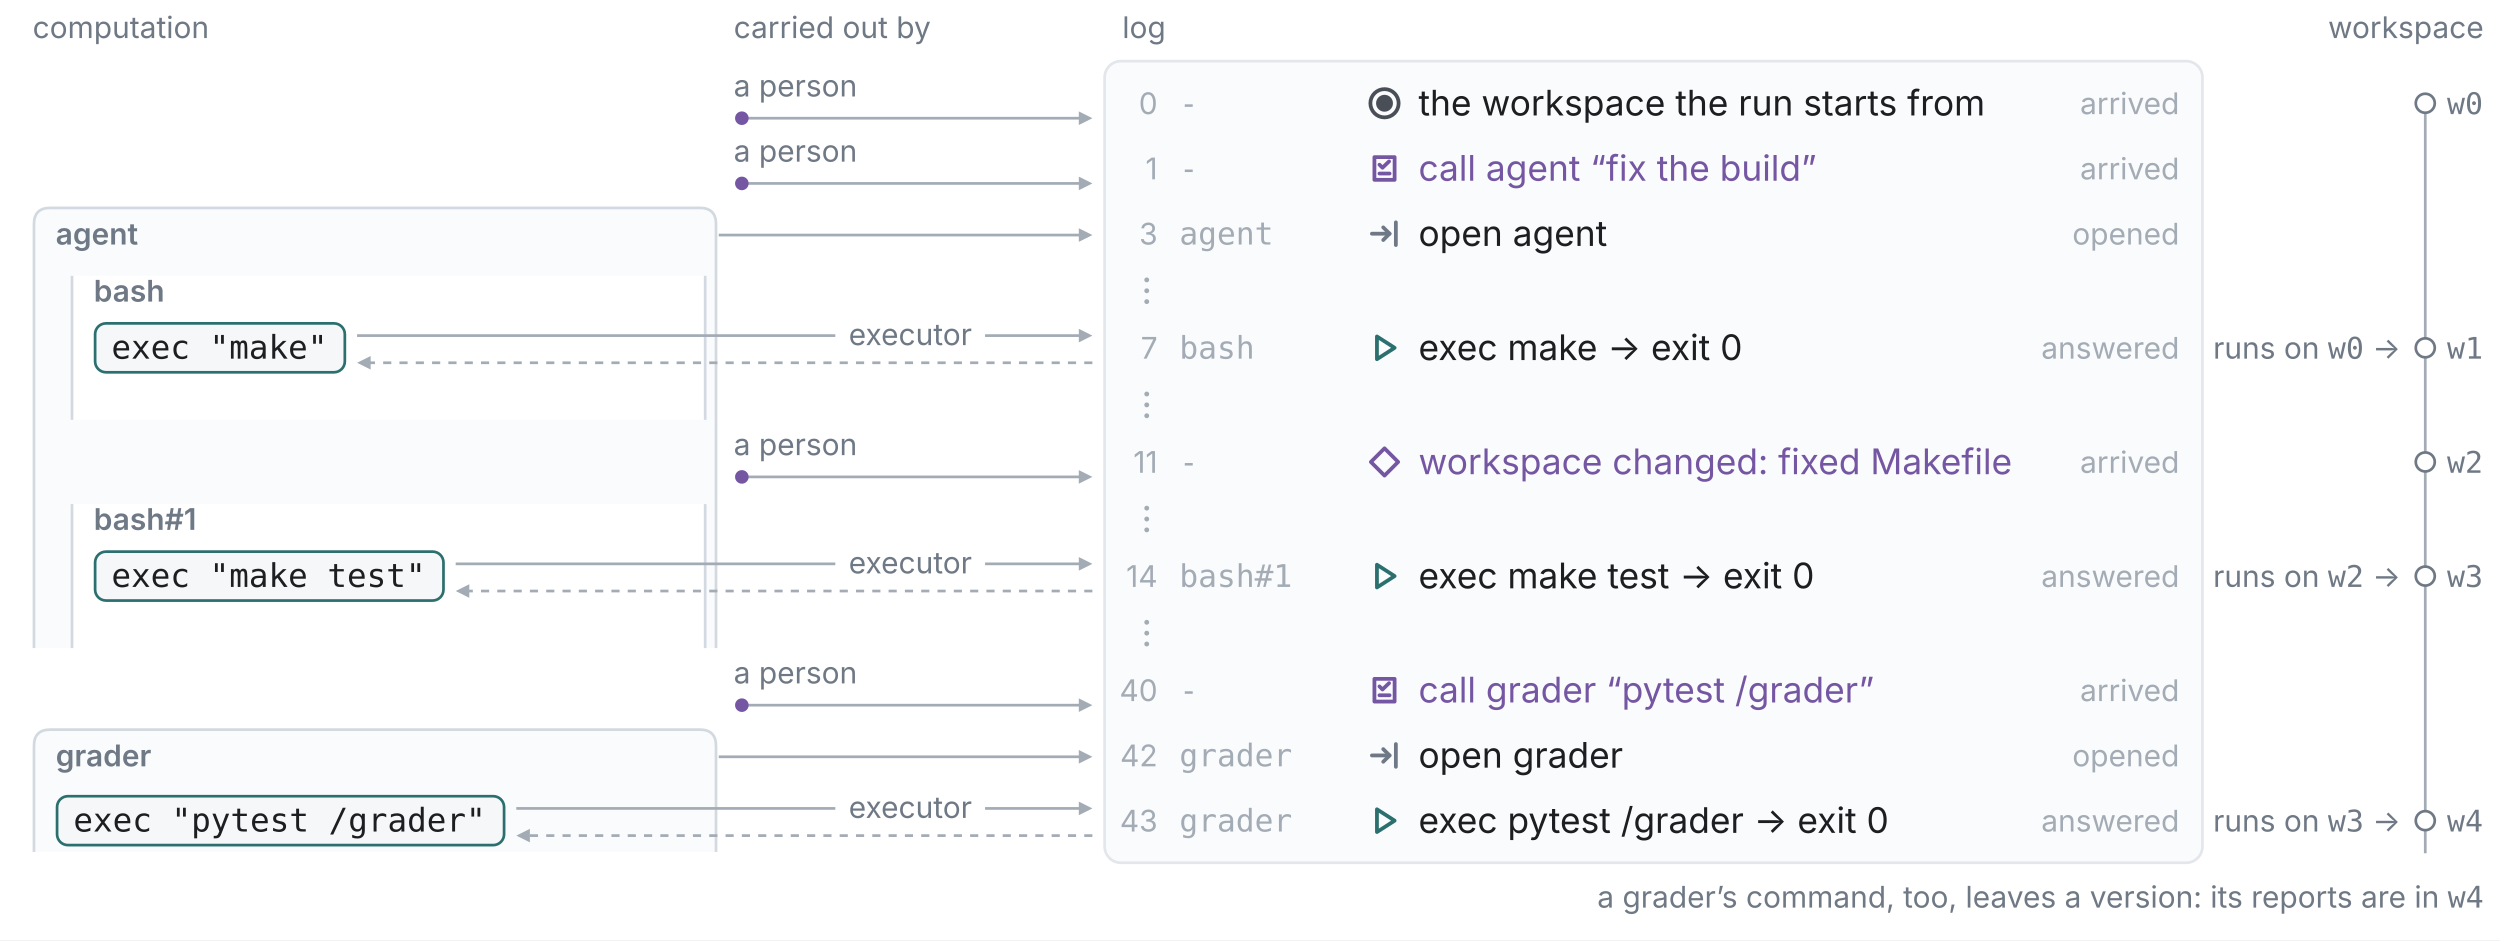
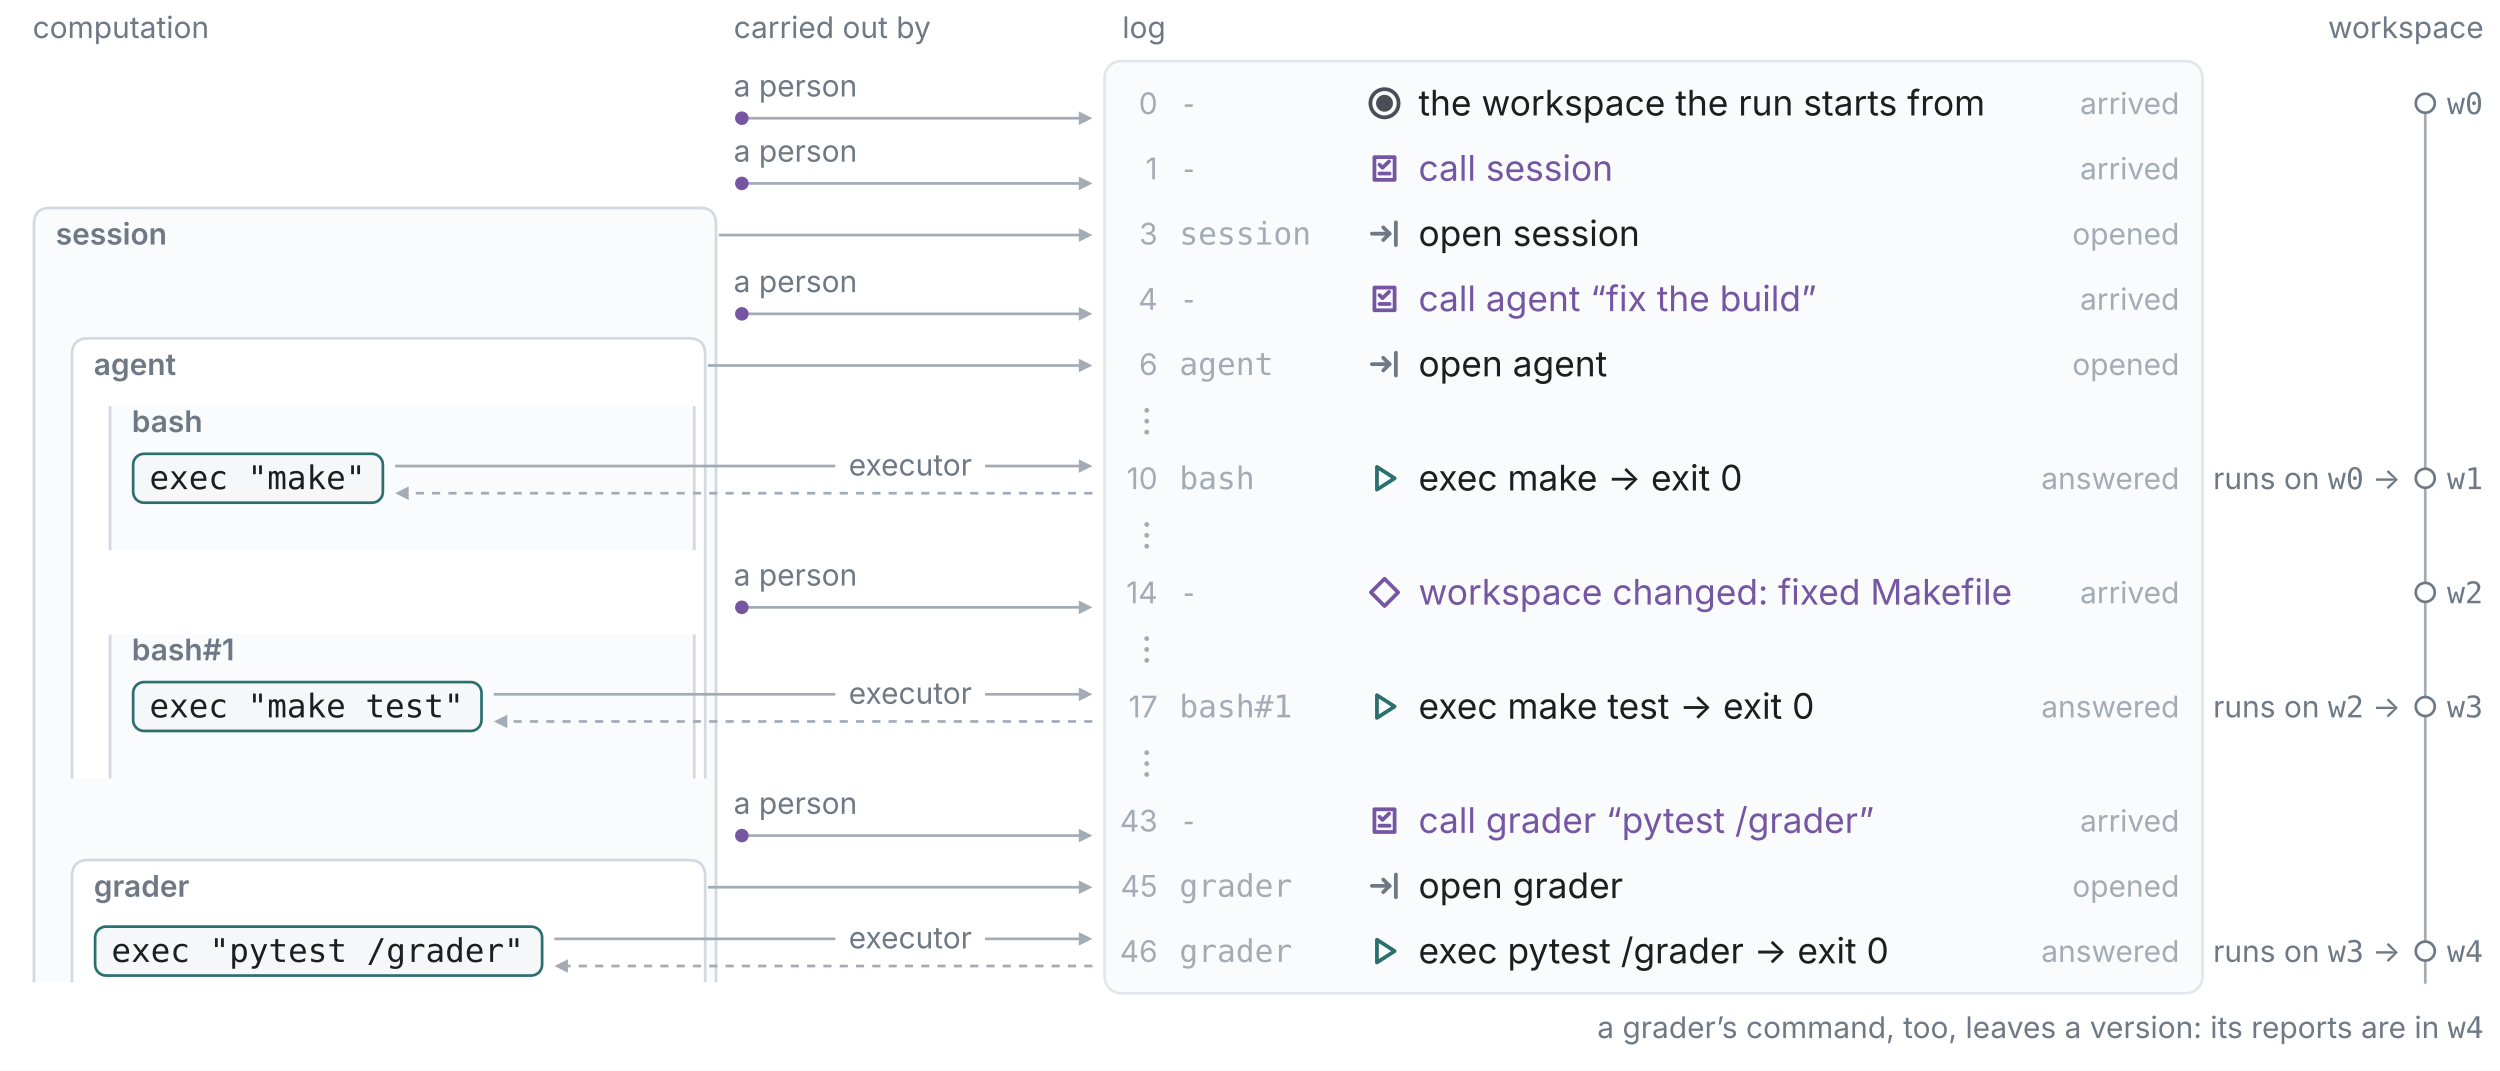
- <svg xmlns="http://www.w3.org/2000/svg" viewBox="0 0 920 346" width="920" height="346">
+ <svg xmlns="http://www.w3.org/2000/svg" viewBox="0 0 920 394" width="920" height="394">
  <style>text{font-family:-apple-system, BlinkMacSystemFont, 'Segoe UI', system-ui, sans-serif;font-size:13px;fill:#1c1e21}.m{font-family:ui-monospace, SFMono-Regular, Menlo, Consolas, monospace}.s{font-size:11px;fill:#6f7985}.f{font-size:11px;fill:#a3abb5}.b{font-weight:600}.n{font-variant-numeric:tabular-nums}.fr{font-family:ui-monospace, SFMono-Regular, Menlo, Consolas, monospace;font-size:11.5px;fill:#a3abb5}.ch{font-family:ui-monospace, SFMono-Regular, Menlo, Consolas, monospace;font-size:12px}.e{font-family:ui-monospace, SFMono-Regular, Menlo, Consolas, monospace;font-size:11.5px}.a{stroke:#a3abb5;fill:none}.d{stroke-dasharray:3 3}.bx{stroke:#d3d9e0;fill:none}</style>
-   <rect width="920" height="346" fill="#fff" />
+   <rect width="920" height="394" fill="#fff" />
  <text x="12" y="14" class="s">computation</text>
  <text x="270" y="14" class="s">carried out by</text>
  <text x="413" y="14" class="s">log</text>
  <text x="914" y="14" class="s" text-anchor="end">workspace</text>
-   <rect x="406.5" y="22.5" width="404" height="295" rx="6" fill="#fafbfc" stroke="#e3e6ea" />
-   <path fill="#fafbfc" d="M12.5,238.5V82.5Q12.5,76.5 18.5,76.5H257.5Q263.5,76.5 263.5,82.5V238.5H12.5Z" />
-   <path class="bx" d="M12.5,238.5V82.5Q12.5,76.5 18.5,76.5H257.5Q263.5,76.5 263.5,82.5V238.5" />
-   <path fill="#fafbfc" d="M12.5,313.5V274.5Q12.5,268.5 18.5,268.5H257.5Q263.5,268.5 263.5,274.5V313.5H12.5Z" />
-   <path class="bx" d="M12.5,313.5V274.5Q12.5,268.5 18.5,268.5H257.5Q263.5,268.5 263.5,274.5V313.5" />
-   <path fill="#fff" d="M26.5,154.5V101.5H259.5V154.5H26.5Z" />
-   <path class="bx" d="M26.5,154.5V101.5M259.5,101.5V154.5" />
-   <path fill="#fff" d="M26.5,238.5V185.5H259.5V238.5H26.5Z" />
-   <path class="bx" d="M26.5,238.5V185.5M259.5,185.5V238.5" />
+   <rect x="406.5" y="22.5" width="404" height="343" rx="6" fill="#fafbfc" stroke="#e3e6ea" />
+   <path fill="#fafbfc" d="M12.5,361.5V82.5Q12.5,76.5 18.5,76.5H257.5Q263.5,76.5 263.5,82.5V361.5H12.5Z" />
+   <path class="bx" d="M12.5,361.5V82.5Q12.5,76.5 18.5,76.5H257.5Q263.5,76.5 263.5,82.5V361.5" />
+   <path fill="#fff" d="M26.5,286.5V130.5Q26.5,124.5 32.5,124.5H253.5Q259.5,124.5 259.5,130.5V286.5H26.5Z" />
+   <path class="bx" d="M26.5,286.5V130.5Q26.5,124.5 32.5,124.5H253.5Q259.5,124.5 259.5,130.5V286.5" />
+   <path fill="#fff" d="M26.5,361.5V322.5Q26.5,316.5 32.5,316.5H253.5Q259.5,316.5 259.5,322.5V361.5H26.5Z" />
+   <path class="bx" d="M26.5,361.5V322.5Q26.5,316.5 32.5,316.5H253.5Q259.5,316.5 259.5,322.5V361.5" />
+   <path fill="#fafbfc" d="M40.5,202.5V149.5H255.5V202.5H40.5Z" />
+   <path class="bx" d="M40.5,202.5V149.5M255.5,149.5V202.5" />
+   <path fill="#fafbfc" d="M40.5,286.5V233.5H255.5V286.5H40.5Z" />
+   <path class="bx" d="M40.5,286.5V233.5M255.5,233.5V286.5" />
  <text x="426" y="42" class="f n" text-anchor="end">0</text>
  <text x="434" y="42" class="fr">-</text>
  <g transform="translate(503,31.5) scale(0.9286)" stroke="#4a4f57" fill="#4a4f57" stroke-width="1.5" stroke-linecap="round" stroke-linejoin="round">
    <circle cx="7" cy="7" r="2.6" />
    <circle cx="7" cy="7" r="5.6" fill="none" />
  </g>
  <text x="522" y="42.5">the workspace the run starts from</text>
  <text x="802" y="42" class="f" text-anchor="end">arrived</text>
  <text x="270" y="35.5" class="s">a person</text>
  <path class="a" d="M273,43.5H398" />
  <path fill="#a3abb5" d="M402,43.5l-5,-2.5v5z" />
  <circle cx="273" cy="43.5" r="2.5" fill="#7556a3" />
  <text x="426" y="66" class="f n" text-anchor="end">1</text>
  <text x="434" y="66" class="fr">-</text>
  <g transform="translate(503,55.5) scale(0.9286)" stroke="#7556a3" fill="#7556a3" stroke-width="1.5" stroke-linecap="round" stroke-linejoin="round">
    <path d="M3 2.5h8v9H3z" fill="none" />
    <path d="M5 5.5l1.2 1.2L8.8 4.2M5 9h4" fill="none" />
  </g>
-   <text x="522" y="66.5" style="fill:#7556a3">call agent “fix the build”</text>
+   <text x="522" y="66.5" style="fill:#7556a3">call session</text>
  <text x="802" y="66" class="f" text-anchor="end">arrived</text>
  <text x="270" y="59.5" class="s">a person</text>
  <path class="a" d="M273,67.5H398" />
  <path fill="#a3abb5" d="M402,67.5l-5,-2.5v5z" />
  <circle cx="273" cy="67.5" r="2.5" fill="#7556a3" />
  <text x="426" y="90" class="f n" text-anchor="end">3</text>
-   <text x="434" y="90" class="fr">agent</text>
+   <text x="434" y="90" class="fr">session</text>
  <g transform="translate(503,79.5) scale(0.9286)" stroke="#6f7985" fill="#6f7985" stroke-width="1.5" stroke-linecap="round" stroke-linejoin="round">
    <path d="M2 7h7" fill="none" />
    <path d="M6.5 4.5L9 7l-2.5 2.5" fill="none" />
    <path d="M11.5 2.5v9" fill="none" />
  </g>
-   <text x="522" y="90.5">open agent</text>
+   <text x="522" y="90.5">open session</text>
  <text x="802" y="90" class="f" text-anchor="end">opened</text>
-   <text x="20.5" y="90" class="s b">agent</text>
+   <text x="20.5" y="90" class="s b">session</text>
  <path class="a" d="M264.5,86.5H398" />
  <path fill="#a3abb5" d="M402,86.5l-5,-2.5v5z" />
-   <circle cx="422" cy="103" r="0.9" fill="#a3abb5" />
-   <circle cx="422" cy="107" r="0.9" fill="#a3abb5" />
-   <circle cx="422" cy="111" r="0.9" fill="#a3abb5" />
-   <text x="34.5" y="111" class="s b">bash</text>
-   <text x="426" y="132" class="f n" text-anchor="end">7</text>
-   <text x="434" y="132" class="fr">bash</text>
-   <g transform="translate(503,121.5) scale(0.9286)" stroke="#2b6f6f" fill="#2b6f6f" stroke-width="1.5" stroke-linecap="round" stroke-linejoin="round">
-     <path d="M4 2.5l7 4.5-7 4.5z" fill="none" />
-   </g>
-   <text x="522" y="132.5">exec make → exit 0</text>
-   <text x="802" y="132" class="f" text-anchor="end">answered</text>
-   <rect x="35.0" y="119.0" width="91.9" height="18" rx="4" fill="#f6f7f9" stroke="#2b6f6f" />
-   <text x="41" y="132" class="ch">exec "make"</text>
-   <path class="a" d="M131.4,123.5H398" />
-   <path fill="#a3abb5" d="M402,123.5l-5,-2.5v5z" />
-   <rect x="307.4" y="117.0" width="55.1" height="13" fill="#fff" />
-   <text x="335" y="127" class="s" text-anchor="middle">executor</text>
-   <path class="a d" d="M402,133.5H135.4" />
-   <path fill="#a3abb5" d="M131.4,133.5l5,-2.5v5z" />
-   <circle cx="422" cy="145" r="0.9" fill="#a3abb5" />
-   <circle cx="422" cy="149" r="0.9" fill="#a3abb5" />
-   <circle cx="422" cy="153" r="0.9" fill="#a3abb5" />
-   <text x="426" y="174" class="f n" text-anchor="end">11</text>
-   <text x="434" y="174" class="fr">-</text>
-   <g transform="translate(503,163.5) scale(0.9286)" stroke="#7556a3" fill="#7556a3" stroke-width="1.5" stroke-linecap="round" stroke-linejoin="round">
-     <path d="M7 1.6L12.4 7 7 12.4 1.6 7z" fill="none" />
-   </g>
-   <text x="522" y="174.5" style="fill:#7556a3">workspace changed: fixed Makefile</text>
-   <text x="802" y="174" class="f" text-anchor="end">arrived</text>
-   <text x="270" y="167.5" class="s">a person</text>
-   <path class="a" d="M273,175.5H398" />
-   <path fill="#a3abb5" d="M402,175.5l-5,-2.5v5z" />
-   <circle cx="273" cy="175.5" r="2.5" fill="#7556a3" />
-   <circle cx="422" cy="187" r="0.9" fill="#a3abb5" />
-   <circle cx="422" cy="191" r="0.9" fill="#a3abb5" />
-   <circle cx="422" cy="195" r="0.9" fill="#a3abb5" />
-   <text x="34.5" y="195" class="s b">bash#1</text>
-   <text x="426" y="216" class="f n" text-anchor="end">14</text>
-   <text x="434" y="216" class="fr">bash#1</text>
-   <g transform="translate(503,205.5) scale(0.9286)" stroke="#2b6f6f" fill="#2b6f6f" stroke-width="1.5" stroke-linecap="round" stroke-linejoin="round">
-     <path d="M4 2.5l7 4.5-7 4.5z" fill="none" />
-   </g>
-   <text x="522" y="216.5">exec make test → exit 0</text>
-   <text x="802" y="216" class="f" text-anchor="end">answered</text>
-   <rect x="35.0" y="203.0" width="128.2" height="18" rx="4" fill="#f6f7f9" stroke="#2b6f6f" />
-   <text x="41" y="216" class="ch">exec "make test"</text>
-   <path class="a" d="M167.7,207.5H398" />
-   <path fill="#a3abb5" d="M402,207.5l-5,-2.5v5z" />
-   <rect x="307.4" y="201.0" width="55.1" height="13" fill="#fff" />
-   <text x="335" y="211" class="s" text-anchor="middle">executor</text>
-   <path class="a d" d="M402,217.5H171.7" />
-   <path fill="#a3abb5" d="M167.7,217.5l5,-2.5v5z" />
-   <circle cx="422" cy="229" r="0.9" fill="#a3abb5" />
-   <circle cx="422" cy="233" r="0.9" fill="#a3abb5" />
-   <circle cx="422" cy="237" r="0.9" fill="#a3abb5" />
-   <text x="426" y="258" class="f n" text-anchor="end">40</text>
-   <text x="434" y="258" class="fr">-</text>
-   <g transform="translate(503,247.5) scale(0.9286)" stroke="#7556a3" fill="#7556a3" stroke-width="1.5" stroke-linecap="round" stroke-linejoin="round">
+   <text x="426" y="114" class="f n" text-anchor="end">4</text>
+   <text x="434" y="114" class="fr">-</text>
+   <g transform="translate(503,103.5) scale(0.9286)" stroke="#7556a3" fill="#7556a3" stroke-width="1.5" stroke-linecap="round" stroke-linejoin="round">
    <path d="M3 2.5h8v9H3z" fill="none" />
    <path d="M5 5.5l1.2 1.2L8.8 4.2M5 9h4" fill="none" />
  </g>
-   <text x="522" y="258.5" style="fill:#7556a3">call grader “pytest /grader”</text>
-   <text x="802" y="258" class="f" text-anchor="end">arrived</text>
-   <text x="270" y="251.5" class="s">a person</text>
-   <path class="a" d="M273,259.5H398" />
-   <path fill="#a3abb5" d="M402,259.5l-5,-2.5v5z" />
-   <circle cx="273" cy="259.5" r="2.5" fill="#7556a3" />
-   <text x="426" y="282" class="f n" text-anchor="end">42</text>
-   <text x="434" y="282" class="fr">grader</text>
-   <g transform="translate(503,271.5) scale(0.9286)" stroke="#6f7985" fill="#6f7985" stroke-width="1.5" stroke-linecap="round" stroke-linejoin="round">
+   <text x="522" y="114.5" style="fill:#7556a3">call agent “fix the build”</text>
+   <text x="802" y="114" class="f" text-anchor="end">arrived</text>
+   <text x="270" y="107.5" class="s">a person</text>
+   <path class="a" d="M273,115.5H398" />
+   <path fill="#a3abb5" d="M402,115.5l-5,-2.5v5z" />
+   <circle cx="273" cy="115.5" r="2.5" fill="#7556a3" />
+   <text x="426" y="138" class="f n" text-anchor="end">6</text>
+   <text x="434" y="138" class="fr">agent</text>
+   <g transform="translate(503,127.5) scale(0.9286)" stroke="#6f7985" fill="#6f7985" stroke-width="1.5" stroke-linecap="round" stroke-linejoin="round">
    <path d="M2 7h7" fill="none" />
    <path d="M6.5 4.5L9 7l-2.5 2.5" fill="none" />
    <path d="M11.5 2.5v9" fill="none" />
  </g>
-   <text x="522" y="282.5">open grader</text>
-   <text x="802" y="282" class="f" text-anchor="end">opened</text>
-   <text x="20.5" y="282" class="s b">grader</text>
-   <path class="a" d="M264.5,278.5H398" />
-   <path fill="#a3abb5" d="M402,278.5l-5,-2.5v5z" />
-   <text x="426" y="306" class="f n" text-anchor="end">43</text>
-   <text x="434" y="306" class="fr">grader</text>
-   <g transform="translate(503,295.5) scale(0.9286)" stroke="#2b6f6f" fill="#2b6f6f" stroke-width="1.5" stroke-linecap="round" stroke-linejoin="round">
+   <text x="522" y="138.5">open agent</text>
+   <text x="802" y="138" class="f" text-anchor="end">opened</text>
+   <text x="34.5" y="138" class="s b">agent</text>
+   <path class="a" d="M260.5,134.5H398" />
+   <path fill="#a3abb5" d="M402,134.5l-5,-2.5v5z" />
+   <circle cx="422" cy="151" r="0.9" fill="#a3abb5" />
+   <circle cx="422" cy="155" r="0.9" fill="#a3abb5" />
+   <circle cx="422" cy="159" r="0.9" fill="#a3abb5" />
+   <text x="48.5" y="159" class="s b">bash</text>
+   <text x="426" y="180" class="f n" text-anchor="end">10</text>
+   <text x="434" y="180" class="fr">bash</text>
+   <g transform="translate(503,169.5) scale(0.9286)" stroke="#2b6f6f" fill="#2b6f6f" stroke-width="1.5" stroke-linecap="round" stroke-linejoin="round">
    <path d="M4 2.5l7 4.5-7 4.5z" fill="none" />
  </g>
-   <text x="522" y="306.5">exec pytest /grader → exit 0</text>
-   <text x="802" y="306" class="f" text-anchor="end">answered</text>
-   <rect x="21.0" y="293.0" width="164.5" height="18" rx="4" fill="#f6f7f9" stroke="#2b6f6f" />
-   <text x="27" y="306" class="ch">exec "pytest /grader"</text>
-   <path class="a" d="M190,297.5H398" />
-   <path fill="#a3abb5" d="M402,297.5l-5,-2.5v5z" />
-   <rect x="307.4" y="291.0" width="55.1" height="13" fill="#fff" />
-   <text x="335" y="301" class="s" text-anchor="middle">executor</text>
-   <path class="a d" d="M402,307.5H194" />
-   <path fill="#a3abb5" d="M190,307.5l5,-2.5v5z" />
-   <path class="a" d="M892.5,38.0V314.0" />
+   <text x="522" y="180.5">exec make → exit 0</text>
+   <text x="802" y="180" class="f" text-anchor="end">answered</text>
+   <rect x="49.0" y="167.0" width="91.9" height="18" rx="4" fill="#f6f7f9" stroke="#2b6f6f" />
+   <text x="55" y="180" class="ch">exec "make"</text>
+   <path class="a" d="M145.4,171.5H398" />
+   <path fill="#a3abb5" d="M402,171.5l-5,-2.5v5z" />
+   <rect x="307.4" y="165.0" width="55.1" height="13" fill="#fff" />
+   <text x="335" y="175" class="s" text-anchor="middle">executor</text>
+   <path class="a d" d="M402,181.5H149.4" />
+   <path fill="#a3abb5" d="M145.4,181.5l5,-2.5v5z" />
+   <circle cx="422" cy="193" r="0.9" fill="#a3abb5" />
+   <circle cx="422" cy="197" r="0.9" fill="#a3abb5" />
+   <circle cx="422" cy="201" r="0.9" fill="#a3abb5" />
+   <text x="426" y="222" class="f n" text-anchor="end">14</text>
+   <text x="434" y="222" class="fr">-</text>
+   <g transform="translate(503,211.5) scale(0.9286)" stroke="#7556a3" fill="#7556a3" stroke-width="1.5" stroke-linecap="round" stroke-linejoin="round">
+     <path d="M7 1.6L12.4 7 7 12.4 1.6 7z" fill="none" />
+   </g>
+   <text x="522" y="222.5" style="fill:#7556a3">workspace changed: fixed Makefile</text>
+   <text x="802" y="222" class="f" text-anchor="end">arrived</text>
+   <text x="270" y="215.5" class="s">a person</text>
+   <path class="a" d="M273,223.5H398" />
+   <path fill="#a3abb5" d="M402,223.5l-5,-2.5v5z" />
+   <circle cx="273" cy="223.5" r="2.5" fill="#7556a3" />
+   <circle cx="422" cy="235" r="0.9" fill="#a3abb5" />
+   <circle cx="422" cy="239" r="0.9" fill="#a3abb5" />
+   <circle cx="422" cy="243" r="0.9" fill="#a3abb5" />
+   <text x="48.5" y="243" class="s b">bash#1</text>
+   <text x="426" y="264" class="f n" text-anchor="end">17</text>
+   <text x="434" y="264" class="fr">bash#1</text>
+   <g transform="translate(503,253.5) scale(0.9286)" stroke="#2b6f6f" fill="#2b6f6f" stroke-width="1.5" stroke-linecap="round" stroke-linejoin="round">
+     <path d="M4 2.5l7 4.5-7 4.5z" fill="none" />
+   </g>
+   <text x="522" y="264.5">exec make test → exit 0</text>
+   <text x="802" y="264" class="f" text-anchor="end">answered</text>
+   <rect x="49.0" y="251.0" width="128.2" height="18" rx="4" fill="#f6f7f9" stroke="#2b6f6f" />
+   <text x="55" y="264" class="ch">exec "make test"</text>
+   <path class="a" d="M181.7,255.5H398" />
+   <path fill="#a3abb5" d="M402,255.5l-5,-2.5v5z" />
+   <rect x="307.4" y="249.0" width="55.1" height="13" fill="#fff" />
+   <text x="335" y="259" class="s" text-anchor="middle">executor</text>
+   <path class="a d" d="M402,265.5H185.7" />
+   <path fill="#a3abb5" d="M181.7,265.5l5,-2.5v5z" />
+   <circle cx="422" cy="277" r="0.9" fill="#a3abb5" />
+   <circle cx="422" cy="281" r="0.9" fill="#a3abb5" />
+   <circle cx="422" cy="285" r="0.9" fill="#a3abb5" />
+   <text x="426" y="306" class="f n" text-anchor="end">43</text>
+   <text x="434" y="306" class="fr">-</text>
+   <g transform="translate(503,295.5) scale(0.9286)" stroke="#7556a3" fill="#7556a3" stroke-width="1.5" stroke-linecap="round" stroke-linejoin="round">
+     <path d="M3 2.5h8v9H3z" fill="none" />
+     <path d="M5 5.5l1.2 1.2L8.8 4.2M5 9h4" fill="none" />
+   </g>
+   <text x="522" y="306.5" style="fill:#7556a3">call grader “pytest /grader”</text>
+   <text x="802" y="306" class="f" text-anchor="end">arrived</text>
+   <text x="270" y="299.5" class="s">a person</text>
+   <path class="a" d="M273,307.5H398" />
+   <path fill="#a3abb5" d="M402,307.5l-5,-2.5v5z" />
+   <circle cx="273" cy="307.5" r="2.5" fill="#7556a3" />
+   <text x="426" y="330" class="f n" text-anchor="end">45</text>
+   <text x="434" y="330" class="fr">grader</text>
+   <g transform="translate(503,319.5) scale(0.9286)" stroke="#6f7985" fill="#6f7985" stroke-width="1.5" stroke-linecap="round" stroke-linejoin="round">
+     <path d="M2 7h7" fill="none" />
+     <path d="M6.5 4.5L9 7l-2.5 2.5" fill="none" />
+     <path d="M11.5 2.5v9" fill="none" />
+   </g>
+   <text x="522" y="330.5">open grader</text>
+   <text x="802" y="330" class="f" text-anchor="end">opened</text>
+   <text x="34.5" y="330" class="s b">grader</text>
+   <path class="a" d="M260.5,326.5H398" />
+   <path fill="#a3abb5" d="M402,326.5l-5,-2.5v5z" />
+   <text x="426" y="354" class="f n" text-anchor="end">46</text>
+   <text x="434" y="354" class="fr">grader</text>
+   <g transform="translate(503,343.5) scale(0.9286)" stroke="#2b6f6f" fill="#2b6f6f" stroke-width="1.5" stroke-linecap="round" stroke-linejoin="round">
+     <path d="M4 2.5l7 4.5-7 4.5z" fill="none" />
+   </g>
+   <text x="522" y="354.5">exec pytest /grader → exit 0</text>
+   <text x="802" y="354" class="f" text-anchor="end">answered</text>
+   <rect x="35.0" y="341.0" width="164.5" height="18" rx="4" fill="#f6f7f9" stroke="#2b6f6f" />
+   <text x="41" y="354" class="ch">exec "pytest /grader"</text>
+   <path class="a" d="M204,345.5H398" />
+   <path fill="#a3abb5" d="M402,345.5l-5,-2.5v5z" />
+   <rect x="307.4" y="339.0" width="55.1" height="13" fill="#fff" />
+   <text x="335" y="349" class="s" text-anchor="middle">executor</text>
+   <path class="a d" d="M402,355.5H208" />
+   <path fill="#a3abb5" d="M204,355.5l5,-2.5v5z" />
+   <path class="a" d="M892.5,38.0V362.0" />
  <circle cx="892.5" cy="38" r="3.5" fill="#fff" stroke="#6f7985" />
  <text x="900.5" y="42" class="s m">w0</text>
-   <circle cx="892.5" cy="128" r="3.5" fill="#fff" stroke="#6f7985" />
-   <text x="900.5" y="132" class="s m">w1</text>
-   <text x="883.5" y="132" class="s" text-anchor="end">runs on <tspan class="m">w0</tspan> →</text>
-   <circle cx="892.5" cy="170" r="3.5" fill="#fff" stroke="#6f7985" />
-   <text x="900.5" y="174" class="s m">w2</text>
-   <circle cx="892.5" cy="212" r="3.5" fill="#fff" stroke="#6f7985" />
-   <text x="900.5" y="216" class="s m">w3</text>
-   <text x="883.5" y="216" class="s" text-anchor="end">runs on <tspan class="m">w2</tspan> →</text>
-   <circle cx="892.5" cy="302" r="3.5" fill="#fff" stroke="#6f7985" />
-   <text x="900.5" y="306" class="s m">w4</text>
-   <text x="883.5" y="306" class="s" text-anchor="end">runs on <tspan class="m">w3</tspan> →</text>
-   <text x="914" y="334" class="s" text-anchor="end">a grader’s command, too, leaves a version: its reports are in <tspan class="m">w4</tspan>
+   <circle cx="892.5" cy="176" r="3.5" fill="#fff" stroke="#6f7985" />
+   <text x="900.5" y="180" class="s m">w1</text>
+   <text x="883.5" y="180" class="s" text-anchor="end">runs on <tspan class="m">w0</tspan> →</text>
+   <circle cx="892.5" cy="218" r="3.5" fill="#fff" stroke="#6f7985" />
+   <text x="900.5" y="222" class="s m">w2</text>
+   <circle cx="892.5" cy="260" r="3.5" fill="#fff" stroke="#6f7985" />
+   <text x="900.5" y="264" class="s m">w3</text>
+   <text x="883.5" y="264" class="s" text-anchor="end">runs on <tspan class="m">w2</tspan> →</text>
+   <circle cx="892.5" cy="350" r="3.5" fill="#fff" stroke="#6f7985" />
+   <text x="900.5" y="354" class="s m">w4</text>
+   <text x="883.5" y="354" class="s" text-anchor="end">runs on <tspan class="m">w3</tspan> →</text>
+   <text x="914" y="382" class="s" text-anchor="end">a grader’s command, too, leaves a version: its reports are in <tspan class="m">w4</tspan>
  </text>
</svg>
